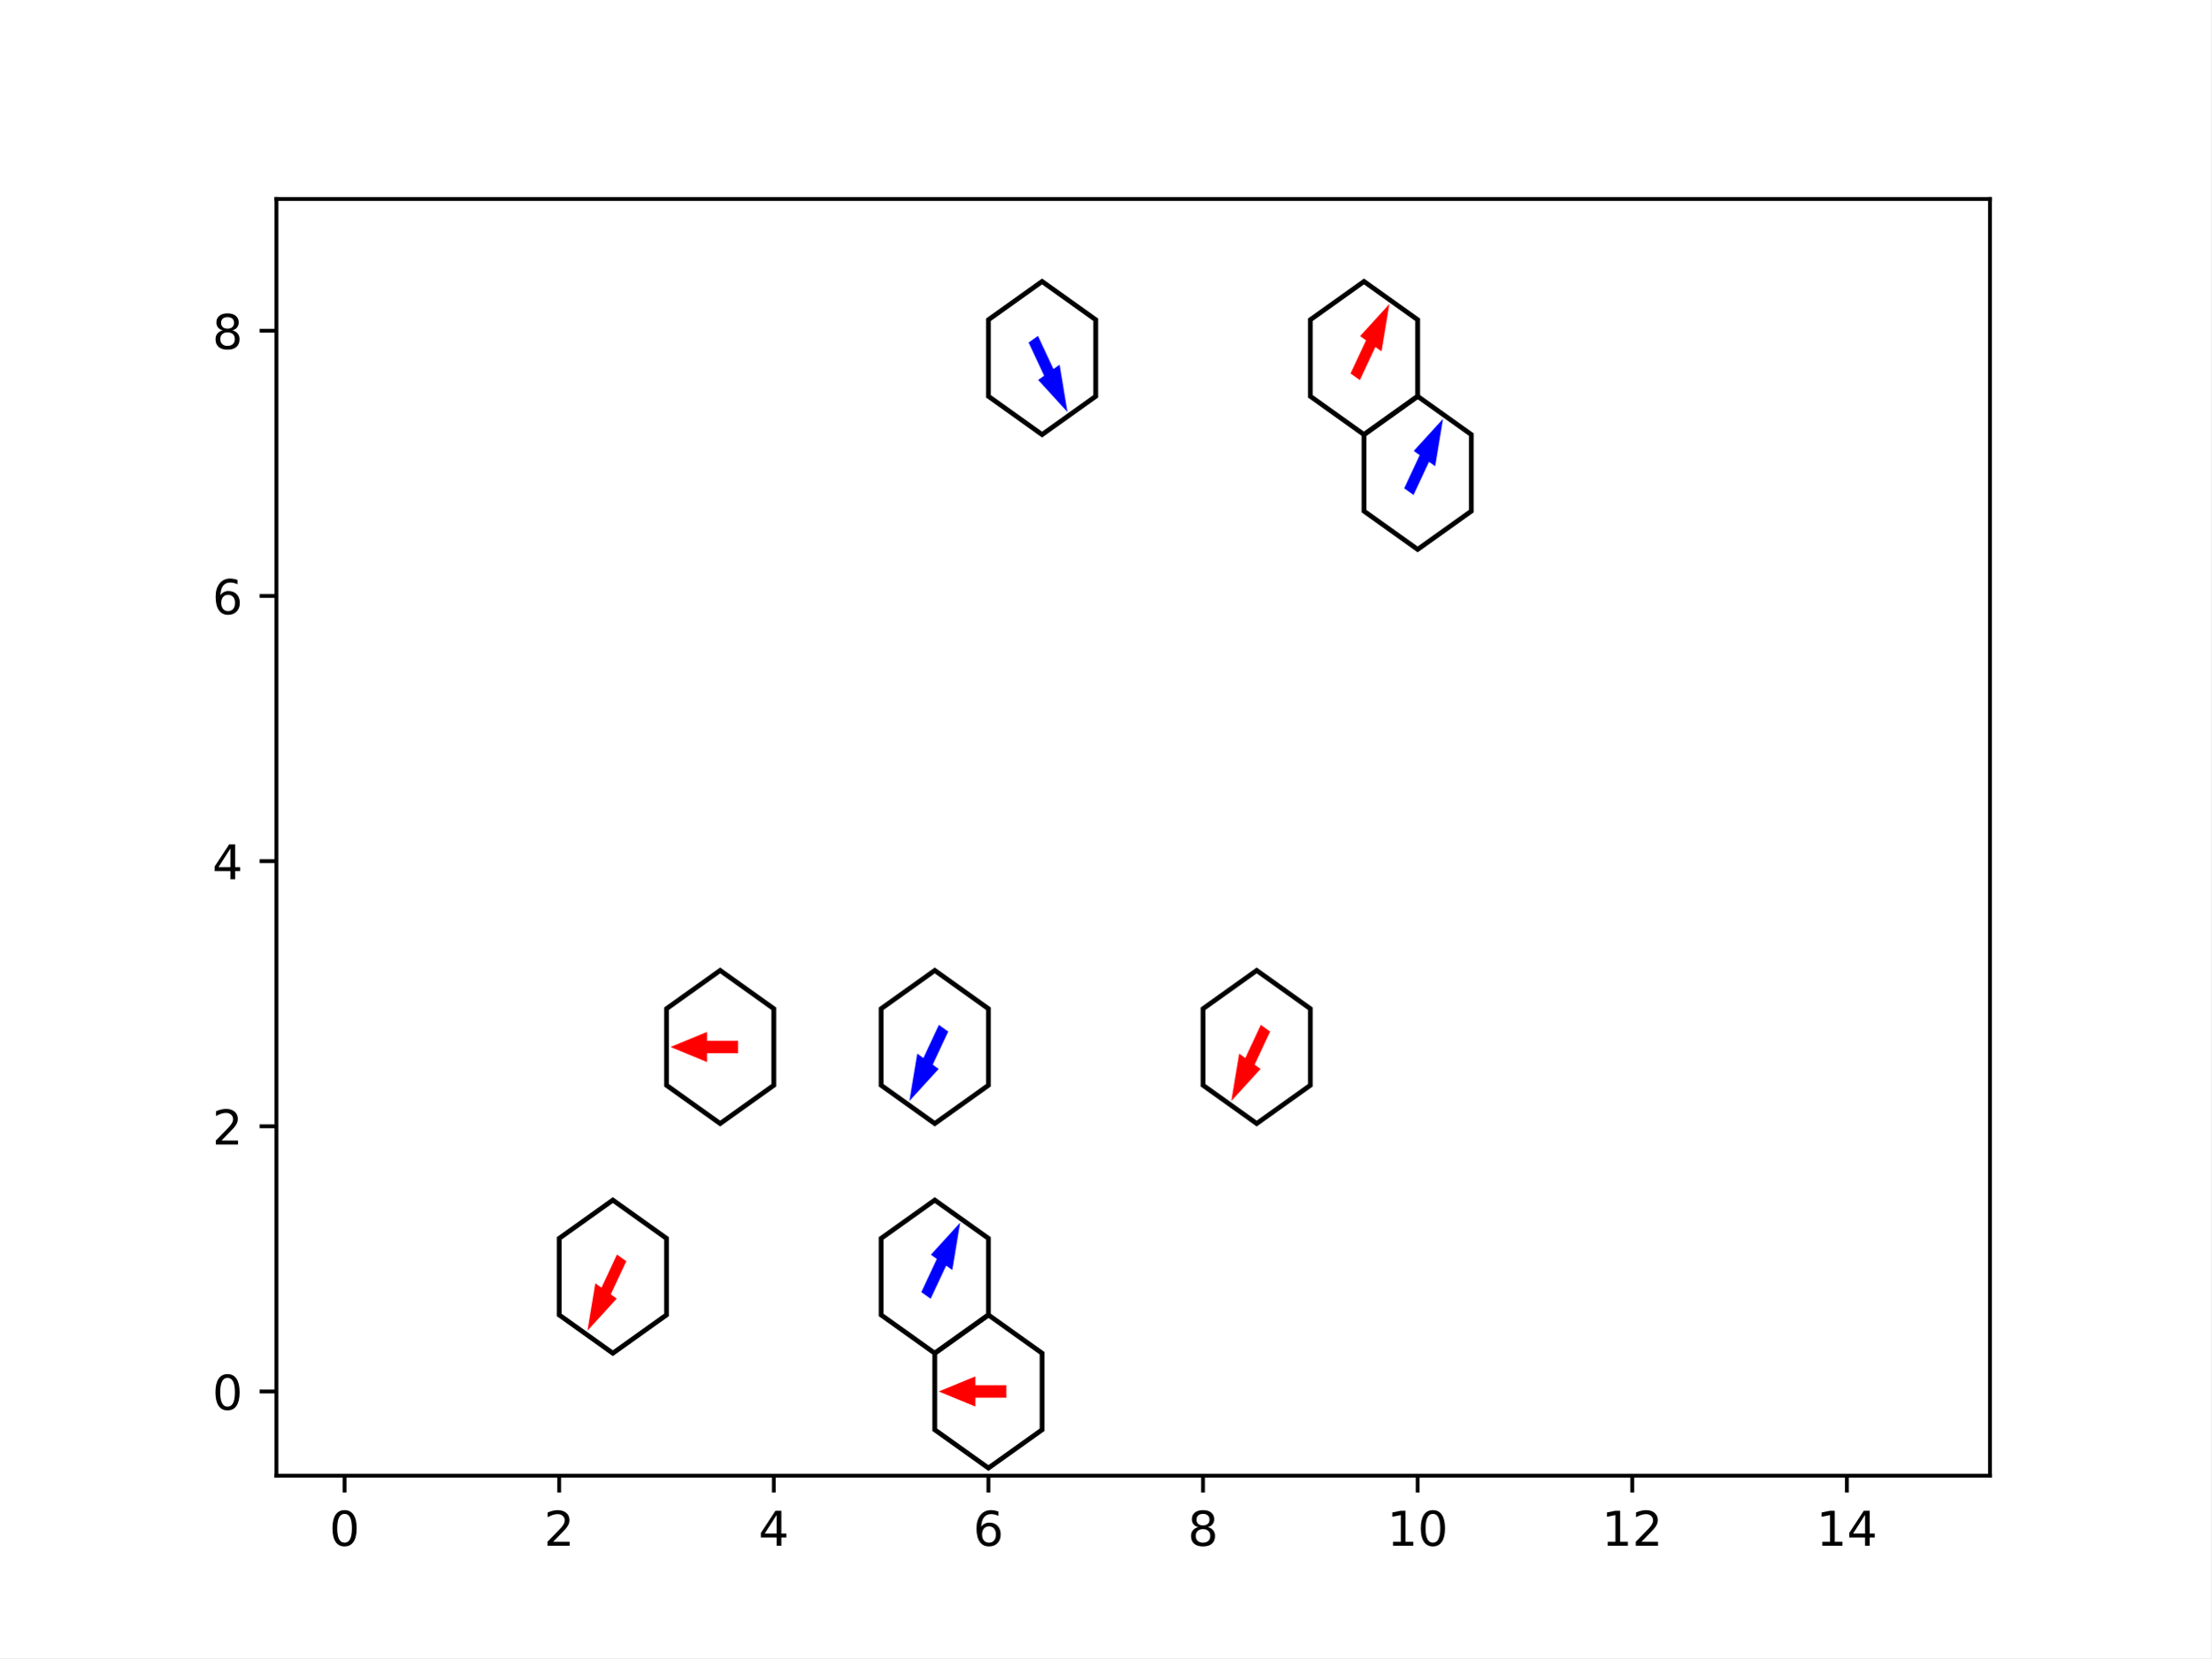
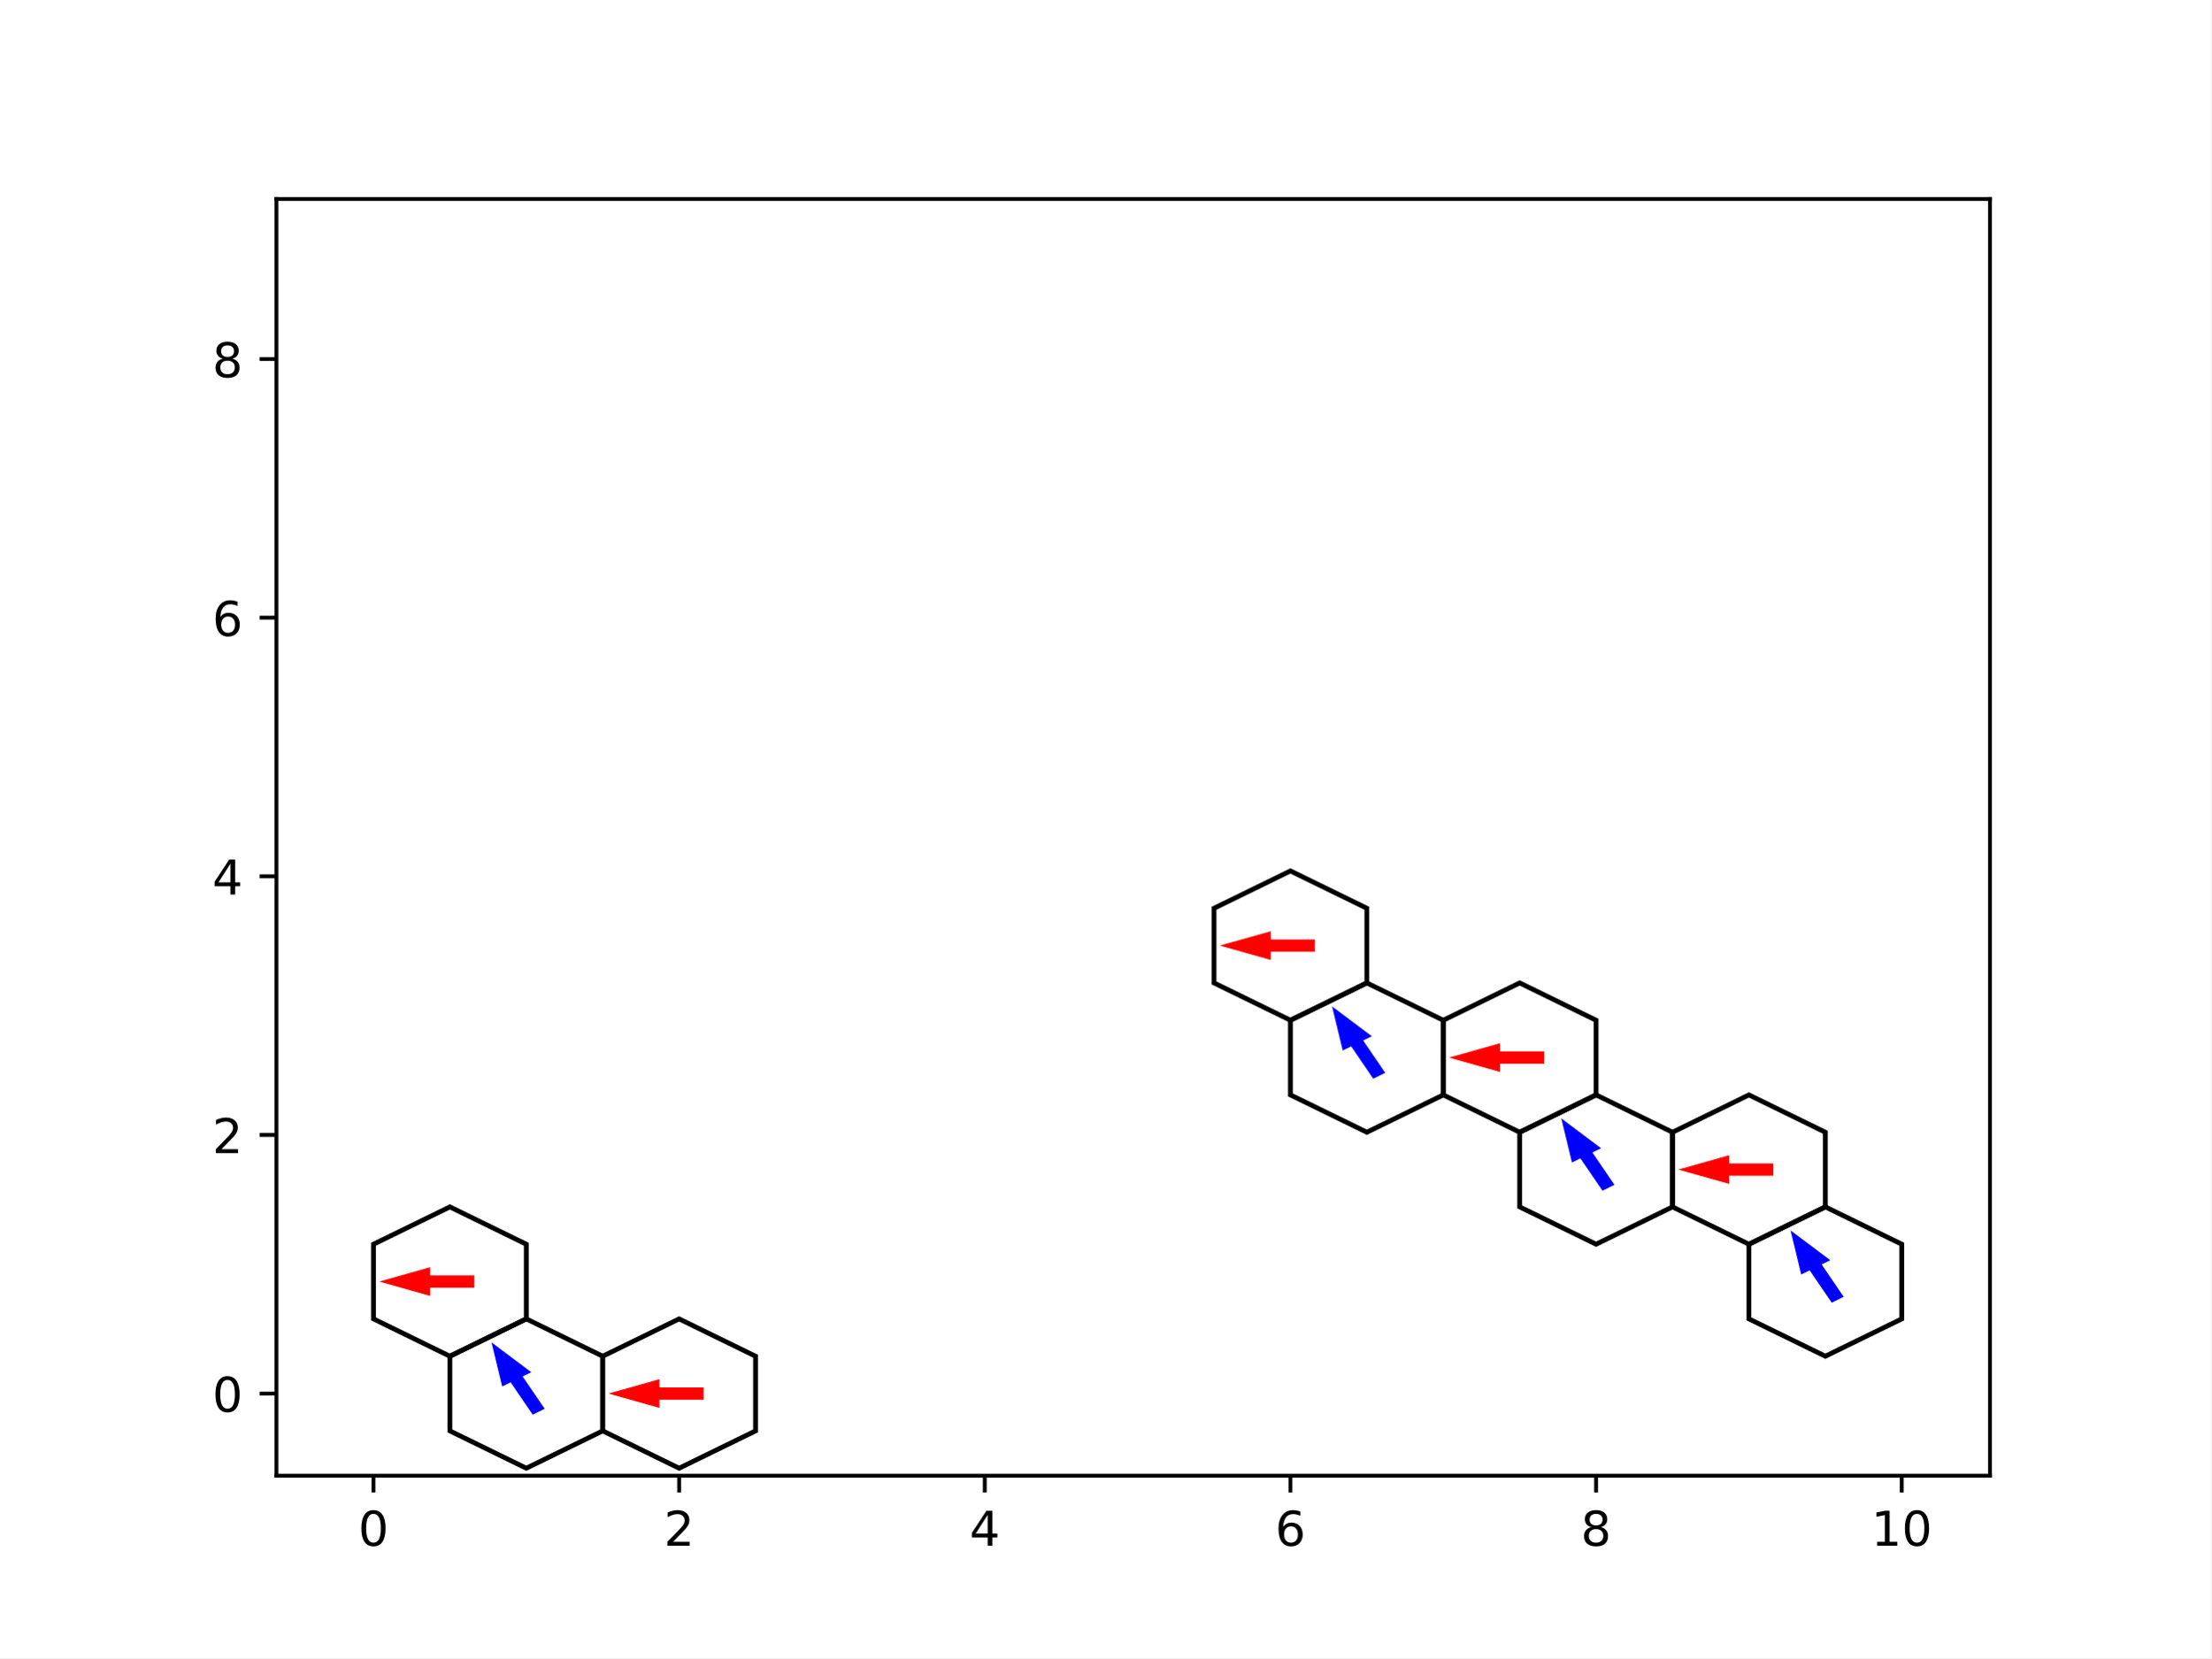
<svg xmlns="http://www.w3.org/2000/svg" xmlns:xlink="http://www.w3.org/1999/xlink" width="460.8pt" height="345.6pt" viewBox="0 0 460.8 345.6" version="1.1">
  <defs>
    <style type="text/css">*{stroke-linejoin: round; stroke-linecap: butt}</style>
  </defs>
  <g id="figure_1">
    <g id="patch_1">
      <path d="M 0 345.6  L 460.8 345.6  L 460.8 0  L 0 0  z " style="fill: #ffffff" />
    </g>
    <g id="axes_1">
      <g id="patch_2">
        <path d="M 57.6 307.584  L 414.72 307.584  L 414.72 41.472  L 57.6 41.472  z " style="fill: #ffffff" />
      </g>
      <g id="patch_3">
-         <path d="M 205.988 274.075  L 194.806 282.054  L 194.806 298.01  L 205.988 305.988  L 217.17 298.01  L 217.17 282.054  L 205.988 274.075  z " clip-path="url(#pd0233285d5)" style="fill: none; stroke: #000000; stroke-linejoin: miter" />
+         <path d="M 109.678 274.904  L 93.753 282.685  L 93.753 298.247  L 109.678 306.028  L 125.603 298.247  L 125.603 282.685  L 109.678 274.904  z " clip-path="url(#p51d6ad2274)" style="fill: none; stroke: #000000; stroke-linejoin: miter" />
      </g>
      <g id="patch_4">
-         <path d="M 196.95 290.032  L 202.76 287.638  L 202.76 289.234  L 209.216 289.234  L 209.216 290.83  L 202.76 290.83  L 202.76 292.425  z " clip-path="url(#pd0233285d5)" style="fill: #ff0000; stroke: #ff0000; stroke-linejoin: miter" />
+         <path d="M 103.242 281.032  L 109.768 285.929  L 108.176 286.707  L 112.773 293.446  L 111.18 294.224  L 106.583 287.485  L 104.991 288.264  z " clip-path="url(#p51d6ad2274)" style="fill: #0000ff; stroke: #0000ff; stroke-linejoin: miter" />
      </g>
      <g id="patch_5">
-         <path d="M 127.713 250.141  L 116.531 258.119  L 116.531 274.075  L 127.713 282.054  L 138.896 274.075  L 138.896 258.119  L 127.713 250.141  z " clip-path="url(#pd0233285d5)" style="fill: none; stroke: #000000; stroke-linejoin: miter" />
+         <path d="M 141.528 274.904  L 125.603 282.685  L 125.603 298.247  L 141.528 306.028  L 157.454 298.247  L 157.454 282.685  L 141.528 274.904  z " clip-path="url(#p51d6ad2274)" style="fill: none; stroke: #000000; stroke-linejoin: miter" />
      </g>
      <g id="patch_6">
-         <path d="M 123.194 275.77  L 124.422 268.355  L 125.54 269.153  L 128.768 262.244  L 129.887 263.041  L 126.659 269.951  L 127.777 270.749  z " clip-path="url(#pd0233285d5)" style="fill: #ff0000; stroke: #ff0000; stroke-linejoin: miter" />
+         <path d="M 128.656 290.466  L 136.931 288.131  L 136.931 289.688  L 146.126 289.688  L 146.126 291.244  L 136.931 291.244  L 136.931 292.8  z " clip-path="url(#p51d6ad2274)" style="fill: #ff0000; stroke: #ff0000; stroke-linejoin: miter" />
      </g>
      <g id="patch_7">
-         <path d="M 194.806 250.141  L 183.624 258.119  L 183.624 274.075  L 194.806 282.054  L 205.988 274.075  L 205.988 258.119  L 194.806 250.141  z " clip-path="url(#pd0233285d5)" style="fill: none; stroke: #000000; stroke-linejoin: miter" />
+         <path d="M 93.753 251.56  L 77.828 259.341  L 77.828 274.904  L 93.753 282.685  L 109.678 274.904  L 109.678 259.341  L 93.753 251.56  z " clip-path="url(#p51d6ad2274)" style="fill: none; stroke: #000000; stroke-linejoin: miter" />
      </g>
      <g id="patch_8">
-         <path d="M 199.325 256.424  L 198.097 263.839  L 196.979 263.041  L 193.751 269.951  L 192.633 269.153  L 195.861 262.244  L 194.743 261.446  z " clip-path="url(#pd0233285d5)" style="fill: #0000ff; stroke: #0000ff; stroke-linejoin: miter" />
+         <path d="M 80.881 267.123  L 89.156 264.788  L 89.156 266.344  L 98.35 266.344  L 98.35 267.901  L 89.156 267.901  L 89.156 269.457  z " clip-path="url(#p51d6ad2274)" style="fill: #ff0000; stroke: #ff0000; stroke-linejoin: miter" />
      </g>
      <g id="patch_9">
-         <path d="M 150.078 202.271  L 138.896 210.249  L 138.896 226.206  L 150.078 234.184  L 161.26 226.206  L 161.26 210.249  L 150.078 202.271  z " clip-path="url(#pd0233285d5)" style="fill: none; stroke: #000000; stroke-linejoin: miter" />
+         <path d="M 380.406 251.56  L 364.481 259.341  L 364.481 274.904  L 380.406 282.685  L 396.331 274.904  L 396.331 259.341  L 380.406 251.56  z " clip-path="url(#p51d6ad2274)" style="fill: none; stroke: #000000; stroke-linejoin: miter" />
      </g>
      <g id="patch_10">
-         <path d="M 141.039 218.228  L 146.85 215.834  L 146.85 217.43  L 153.306 217.43  L 153.306 219.025  L 146.85 219.025  L 146.85 220.621  z " clip-path="url(#pd0233285d5)" style="fill: #ff0000; stroke: #ff0000; stroke-linejoin: miter" />
+         <path d="M 373.97 257.689  L 380.496 262.586  L 378.904 263.364  L 383.501 270.103  L 381.908 270.881  L 377.311 264.142  L 375.719 264.92  z " clip-path="url(#p51d6ad2274)" style="fill: #0000ff; stroke: #0000ff; stroke-linejoin: miter" />
      </g>
      <g id="patch_11">
-         <path d="M 194.806 202.271  L 183.624 210.249  L 183.624 226.206  L 194.806 234.184  L 205.988 226.206  L 205.988 210.249  L 194.806 202.271  z " clip-path="url(#pd0233285d5)" style="fill: none; stroke: #000000; stroke-linejoin: miter" />
+         <path d="M 332.63 228.217  L 316.705 235.998  L 316.705 251.56  L 332.63 259.341  L 348.556 251.56  L 348.556 235.998  L 332.63 228.217  z " clip-path="url(#p51d6ad2274)" style="fill: none; stroke: #000000; stroke-linejoin: miter" />
      </g>
      <g id="patch_12">
-         <path d="M 190.287 227.901  L 191.515 220.486  L 192.633 221.283  L 195.861 214.374  L 196.979 215.172  L 193.751 222.081  L 194.869 222.879  z " clip-path="url(#pd0233285d5)" style="fill: #0000ff; stroke: #0000ff; stroke-linejoin: miter" />
+         <path d="M 326.194 234.345  L 332.721 239.243  L 331.128 240.021  L 335.725 246.76  L 334.133 247.538  L 329.536 240.799  L 327.943 241.577  z " clip-path="url(#p51d6ad2274)" style="fill: #0000ff; stroke: #0000ff; stroke-linejoin: miter" />
      </g>
      <g id="patch_13">
-         <path d="M 261.898 202.271  L 250.716 210.249  L 250.716 226.206  L 261.898 234.184  L 273.08 226.206  L 273.08 210.249  L 261.898 202.271  z " clip-path="url(#pd0233285d5)" style="fill: none; stroke: #000000; stroke-linejoin: miter" />
+         <path d="M 364.481 228.217  L 348.556 235.998  L 348.556 251.56  L 364.481 259.341  L 380.406 251.56  L 380.406 235.998  L 364.481 228.217  z " clip-path="url(#p51d6ad2274)" style="fill: none; stroke: #000000; stroke-linejoin: miter" />
      </g>
      <g id="patch_14">
-         <path d="M 257.379 227.901  L 258.607 220.486  L 259.725 221.283  L 262.953 214.374  L 264.071 215.172  L 260.843 222.081  L 261.962 222.879  z " clip-path="url(#pd0233285d5)" style="fill: #ff0000; stroke: #ff0000; stroke-linejoin: miter" />
+         <path d="M 351.609 243.779  L 359.884 241.445  L 359.884 243.001  L 369.078 243.001  L 369.078 244.557  L 359.884 244.557  L 359.884 246.114  z " clip-path="url(#p51d6ad2274)" style="fill: #ff0000; stroke: #ff0000; stroke-linejoin: miter" />
      </g>
      <g id="patch_15">
-         <path d="M 295.445 82.597  L 284.262 90.576  L 284.262 106.532  L 295.445 114.51  L 306.627 106.532  L 306.627 90.576  L 295.445 82.597  z " clip-path="url(#pd0233285d5)" style="fill: none; stroke: #000000; stroke-linejoin: miter" />
+         <path d="M 284.855 204.874  L 268.93 212.655  L 268.93 228.217  L 284.855 235.998  L 300.78 228.217  L 300.78 212.655  L 284.855 204.874  z " clip-path="url(#p51d6ad2274)" style="fill: none; stroke: #000000; stroke-linejoin: miter" />
      </g>
      <g id="patch_16">
-         <path d="M 299.964 88.881  L 298.736 96.296  L 297.618 95.498  L 294.39 102.408  L 293.271 101.61  L 296.499 94.7  L 295.381 93.903  z " clip-path="url(#pd0233285d5)" style="fill: #0000ff; stroke: #0000ff; stroke-linejoin: miter" />
+         <path d="M 278.419 211.002  L 284.945 215.9  L 283.353 216.678  L 287.95 223.416  L 286.357 224.195  L 281.76 217.456  L 280.168 218.234  z " clip-path="url(#p51d6ad2274)" style="fill: #0000ff; stroke: #0000ff; stroke-linejoin: miter" />
      </g>
      <g id="patch_17">
-         <path d="M 217.17 58.663  L 205.988 66.641  L 205.988 82.597  L 217.17 90.576  L 228.352 82.597  L 228.352 66.641  L 217.17 58.663  z " clip-path="url(#pd0233285d5)" style="fill: none; stroke: #000000; stroke-linejoin: miter" />
+         <path d="M 316.705 204.874  L 300.78 212.655  L 300.78 228.217  L 316.705 235.998  L 332.63 228.217  L 332.63 212.655  L 316.705 204.874  z " clip-path="url(#p51d6ad2274)" style="fill: none; stroke: #000000; stroke-linejoin: miter" />
      </g>
      <g id="patch_18">
-         <path d="M 221.689 84.292  L 217.107 79.271  L 218.225 78.473  L 214.997 71.563  L 216.115 70.766  L 219.343 77.675  L 220.461 76.877  z " clip-path="url(#pd0233285d5)" style="fill: #0000ff; stroke: #0000ff; stroke-linejoin: miter" />
+         <path d="M 303.833 220.436  L 312.108 218.102  L 312.108 219.658  L 321.303 219.658  L 321.303 221.214  L 312.108 221.214  L 312.108 222.771  z " clip-path="url(#p51d6ad2274)" style="fill: #ff0000; stroke: #ff0000; stroke-linejoin: miter" />
      </g>
      <g id="patch_19">
-         <path d="M 284.262 58.663  L 273.08 66.641  L 273.08 82.597  L 284.262 90.576  L 295.445 82.597  L 295.445 66.641  L 284.262 58.663  z " clip-path="url(#pd0233285d5)" style="fill: none; stroke: #000000; stroke-linejoin: miter" />
+         <path d="M 268.93 181.531  L 253.005 189.312  L 253.005 204.874  L 268.93 212.655  L 284.855 204.874  L 284.855 189.312  L 268.93 181.531  z " clip-path="url(#p51d6ad2274)" style="fill: none; stroke: #000000; stroke-linejoin: miter" />
      </g>
      <g id="patch_20">
-         <path d="M 288.782 64.946  L 287.554 72.361  L 286.436 71.563  L 283.208 78.473  L 282.089 77.675  L 285.317 70.766  L 284.199 69.968  z " clip-path="url(#pd0233285d5)" style="fill: #ff0000; stroke: #ff0000; stroke-linejoin: miter" />
+         <path d="M 256.058 197.093  L 264.333 194.759  L 264.333 196.315  L 273.527 196.315  L 273.527 197.871  L 264.333 197.871  L 264.333 199.427  z " clip-path="url(#p51d6ad2274)" style="fill: #ff0000; stroke: #ff0000; stroke-linejoin: miter" />
      </g>
      <g id="matplotlib.axis_1">
        <g id="xtick_1">
          <g id="line2d_1">
            <defs>
-               <path id="m20fb4ba71c" d="M 0 0  L 0 3.5  " style="stroke: #000000; stroke-width: 0.8" />
+               <path id="m99b1fb4bf4" d="M 0 0  L 0 3.5  " style="stroke: #000000; stroke-width: 0.8" />
            </defs>
            <g>
-               <use xlink:href="#m20fb4ba71c" x="71.803" y="307.584" style="stroke: #000000; stroke-width: 0.8" />
+               <use xlink:href="#m99b1fb4bf4" x="77.828" y="307.584" style="stroke: #000000; stroke-width: 0.8" />
            </g>
          </g>
          <g id="text_1">
-             <g transform="translate(68.62189 322.1824) scale(0.1 -0.1)">
+             <g transform="translate(74.64644 322.1824) scale(0.1 -0.1)">
              <defs>
                <path id="DejaVuSans-30" d="M 2034 4250  Q 1547 4250 1301 3770  Q 1056 3291 1056 2328  Q 1056 1369 1301 889  Q 1547 409 2034 409  Q 2525 409 2770 889  Q 3016 1369 3016 2328  Q 3016 3291 2770 3770  Q 2525 4250 2034 4250  z M 2034 4750  Q 2819 4750 3233 4129  Q 3647 3509 3647 2328  Q 3647 1150 3233 529  Q 2819 -91 2034 -91  Q 1250 -91 836 529  Q 422 1150 422 2328  Q 422 3509 836 4129  Q 1250 4750 2034 4750  z " transform="scale(0.015625)" />
              </defs>
              <use xlink:href="#DejaVuSans-30" />
            </g>
          </g>
        </g>
        <g id="xtick_2">
          <g id="line2d_2">
            <g>
-               <use xlink:href="#m20fb4ba71c" x="116.531" y="307.584" style="stroke: #000000; stroke-width: 0.8" />
+               <use xlink:href="#m99b1fb4bf4" x="141.528" y="307.584" style="stroke: #000000; stroke-width: 0.8" />
            </g>
          </g>
          <g id="text_2">
-             <g transform="translate(113.3502 322.1824) scale(0.1 -0.1)">
+             <g transform="translate(138.3471 322.1824) scale(0.1 -0.1)">
              <defs>
                <path id="DejaVuSans-32" d="M 1228 531  L 3431 531  L 3431 0  L 469 0  L 469 531  Q 828 903 1448 1529  Q 2069 2156 2228 2338  Q 2531 2678 2651 2914  Q 2772 3150 2772 3378  Q 2772 3750 2511 3984  Q 2250 4219 1831 4219  Q 1534 4219 1204 4116  Q 875 4013 500 3803  L 500 4441  Q 881 4594 1212 4672  Q 1544 4750 1819 4750  Q 2544 4750 2975 4387  Q 3406 4025 3406 3419  Q 3406 3131 3298 2873  Q 3191 2616 2906 2266  Q 2828 2175 2409 1742  Q 1991 1309 1228 531  z " transform="scale(0.015625)" />
              </defs>
              <use xlink:href="#DejaVuSans-32" />
            </g>
          </g>
        </g>
        <g id="xtick_3">
          <g id="line2d_3">
            <g>
-               <use xlink:href="#m20fb4ba71c" x="161.26" y="307.584" style="stroke: #000000; stroke-width: 0.8" />
+               <use xlink:href="#m99b1fb4bf4" x="205.229" y="307.584" style="stroke: #000000; stroke-width: 0.8" />
            </g>
          </g>
          <g id="text_3">
-             <g transform="translate(158.0785 322.1824) scale(0.1 -0.1)">
+             <g transform="translate(202.0478 322.1824) scale(0.1 -0.1)">
              <defs>
                <path id="DejaVuSans-34" d="M 2419 4116  L 825 1625  L 2419 1625  L 2419 4116  z M 2253 4666  L 3047 4666  L 3047 1625  L 3713 1625  L 3713 1100  L 3047 1100  L 3047 0  L 2419 0  L 2419 1100  L 313 1100  L 313 1709  L 2253 4666  z " transform="scale(0.015625)" />
              </defs>
              <use xlink:href="#DejaVuSans-34" />
            </g>
          </g>
        </g>
        <g id="xtick_4">
          <g id="line2d_4">
            <g>
-               <use xlink:href="#m20fb4ba71c" x="205.988" y="307.584" style="stroke: #000000; stroke-width: 0.8" />
+               <use xlink:href="#m99b1fb4bf4" x="268.93" y="307.584" style="stroke: #000000; stroke-width: 0.8" />
            </g>
          </g>
          <g id="text_4">
-             <g transform="translate(202.8067 322.1824) scale(0.1 -0.1)">
+             <g transform="translate(265.7485 322.1824) scale(0.1 -0.1)">
              <defs>
                <path id="DejaVuSans-36" d="M 2113 2584  Q 1688 2584 1439 2293  Q 1191 2003 1191 1497  Q 1191 994 1439 701  Q 1688 409 2113 409  Q 2538 409 2786 701  Q 3034 994 3034 1497  Q 3034 2003 2786 2293  Q 2538 2584 2113 2584  z M 3366 4563  L 3366 3988  Q 3128 4100 2886 4159  Q 2644 4219 2406 4219  Q 1781 4219 1451 3797  Q 1122 3375 1075 2522  Q 1259 2794 1537 2939  Q 1816 3084 2150 3084  Q 2853 3084 3261 2657  Q 3669 2231 3669 1497  Q 3669 778 3244 343  Q 2819 -91 2113 -91  Q 1303 -91 875 529  Q 447 1150 447 2328  Q 447 3434 972 4092  Q 1497 4750 2381 4750  Q 2619 4750 2861 4703  Q 3103 4656 3366 4563  z " transform="scale(0.015625)" />
              </defs>
              <use xlink:href="#DejaVuSans-36" />
            </g>
          </g>
        </g>
        <g id="xtick_5">
          <g id="line2d_5">
            <g>
-               <use xlink:href="#m20fb4ba71c" x="250.716" y="307.584" style="stroke: #000000; stroke-width: 0.8" />
+               <use xlink:href="#m99b1fb4bf4" x="332.63" y="307.584" style="stroke: #000000; stroke-width: 0.8" />
            </g>
          </g>
          <g id="text_5">
-             <g transform="translate(247.535 322.1824) scale(0.1 -0.1)">
+             <g transform="translate(329.4492 322.1824) scale(0.1 -0.1)">
              <defs>
                <path id="DejaVuSans-38" d="M 2034 2216  Q 1584 2216 1326 1975  Q 1069 1734 1069 1313  Q 1069 891 1326 650  Q 1584 409 2034 409  Q 2484 409 2743 651  Q 3003 894 3003 1313  Q 3003 1734 2745 1975  Q 2488 2216 2034 2216  z M 1403 2484  Q 997 2584 770 2862  Q 544 3141 544 3541  Q 544 4100 942 4425  Q 1341 4750 2034 4750  Q 2731 4750 3128 4425  Q 3525 4100 3525 3541  Q 3525 3141 3298 2862  Q 3072 2584 2669 2484  Q 3125 2378 3379 2068  Q 3634 1759 3634 1313  Q 3634 634 3220 271  Q 2806 -91 2034 -91  Q 1263 -91 848 271  Q 434 634 434 1313  Q 434 1759 690 2068  Q 947 2378 1403 2484  z M 1172 3481  Q 1172 3119 1398 2916  Q 1625 2713 2034 2713  Q 2441 2713 2670 2916  Q 2900 3119 2900 3481  Q 2900 3844 2670 4047  Q 2441 4250 2034 4250  Q 1625 4250 1398 4047  Q 1172 3844 1172 3481  z " transform="scale(0.015625)" />
              </defs>
              <use xlink:href="#DejaVuSans-38" />
            </g>
          </g>
        </g>
        <g id="xtick_6">
          <g id="line2d_6">
            <g>
-               <use xlink:href="#m20fb4ba71c" x="295.445" y="307.584" style="stroke: #000000; stroke-width: 0.8" />
+               <use xlink:href="#m99b1fb4bf4" x="396.331" y="307.584" style="stroke: #000000; stroke-width: 0.8" />
            </g>
          </g>
          <g id="text_6">
-             <g transform="translate(289.0821 322.1824) scale(0.1 -0.1)">
+             <g transform="translate(389.9687 322.1824) scale(0.1 -0.1)">
              <defs>
                <path id="DejaVuSans-31" d="M 794 531  L 1825 531  L 1825 4091  L 703 3866  L 703 4441  L 1819 4666  L 2450 4666  L 2450 531  L 3481 531  L 3481 0  L 794 0  L 794 531  z " transform="scale(0.015625)" />
              </defs>
              <use xlink:href="#DejaVuSans-31" />
              <use xlink:href="#DejaVuSans-30" x="63.623" />
            </g>
          </g>
        </g>
-         <g id="xtick_7">
-           <g id="line2d_7">
-             <g>
-               <use xlink:href="#m20fb4ba71c" x="340.173" y="307.584" style="stroke: #000000; stroke-width: 0.8" />
-             </g>
-           </g>
-           <g id="text_7">
-             <g transform="translate(333.8104 322.1824) scale(0.1 -0.1)">
-               <use xlink:href="#DejaVuSans-31" />
-               <use xlink:href="#DejaVuSans-32" x="63.623" />
-             </g>
-           </g>
-         </g>
-         <g id="xtick_8">
-           <g id="line2d_8">
-             <g>
-               <use xlink:href="#m20fb4ba71c" x="384.901" y="307.584" style="stroke: #000000; stroke-width: 0.8" />
-             </g>
-           </g>
-           <g id="text_8">
-             <g transform="translate(378.5386 322.1824) scale(0.1 -0.1)">
-               <use xlink:href="#DejaVuSans-31" />
-               <use xlink:href="#DejaVuSans-34" x="63.623" />
-             </g>
-           </g>
-         </g>
      </g>
      <g id="matplotlib.axis_2">
        <g id="ytick_1">
+           <g id="line2d_7">
+             <defs>
+               <path id="m0c04a5b4ae" d="M 0 0  L -3.5 0  " style="stroke: #000000; stroke-width: 0.8" />
+             </defs>
+             <g>
+               <use xlink:href="#m0c04a5b4ae" x="57.6" y="290.466" style="stroke: #000000; stroke-width: 0.8" />
+             </g>
+           </g>
+           <g id="text_7">
+             <g transform="translate(44.2375 294.2649) scale(0.1 -0.1)">
+               <use xlink:href="#DejaVuSans-30" />
+             </g>
+           </g>
+         </g>
+         <g id="ytick_2">
+           <g id="line2d_8">
+             <g>
+               <use xlink:href="#m0c04a5b4ae" x="57.6" y="236.557" style="stroke: #000000; stroke-width: 0.8" />
+             </g>
+           </g>
+           <g id="text_8">
+             <g transform="translate(44.2375 240.3562) scale(0.1 -0.1)">
+               <use xlink:href="#DejaVuSans-32" />
+             </g>
+           </g>
+         </g>
+         <g id="ytick_3">
          <g id="line2d_9">
-             <defs>
-               <path id="mf06b4ea11c" d="M 0 0  L -3.5 0  " style="stroke: #000000; stroke-width: 0.8" />
-             </defs>
-             <g>
-               <use xlink:href="#mf06b4ea11c" x="57.6" y="290.032" style="stroke: #000000; stroke-width: 0.8" />
+             <g>
+               <use xlink:href="#m0c04a5b4ae" x="57.6" y="182.648" style="stroke: #000000; stroke-width: 0.8" />
            </g>
          </g>
          <g id="text_9">
-             <g transform="translate(44.2375 293.8311) scale(0.1 -0.1)">
-               <use xlink:href="#DejaVuSans-30" />
-             </g>
-           </g>
-         </g>
-         <g id="ytick_2">
+             <g transform="translate(44.2375 186.4475) scale(0.1 -0.1)">
+               <use xlink:href="#DejaVuSans-34" />
+             </g>
+           </g>
+         </g>
+         <g id="ytick_4">
          <g id="line2d_10">
            <g>
-               <use xlink:href="#mf06b4ea11c" x="57.6" y="234.757" style="stroke: #000000; stroke-width: 0.8" />
+               <use xlink:href="#m0c04a5b4ae" x="57.6" y="128.74" style="stroke: #000000; stroke-width: 0.8" />
            </g>
          </g>
          <g id="text_10">
-             <g transform="translate(44.2375 238.5562) scale(0.1 -0.1)">
-               <use xlink:href="#DejaVuSans-32" />
-             </g>
-           </g>
-         </g>
-         <g id="ytick_3">
+             <g transform="translate(44.2375 132.5388) scale(0.1 -0.1)">
+               <use xlink:href="#DejaVuSans-36" />
+             </g>
+           </g>
+         </g>
+         <g id="ytick_5">
          <g id="line2d_11">
            <g>
-               <use xlink:href="#mf06b4ea11c" x="57.6" y="179.482" style="stroke: #000000; stroke-width: 0.8" />
+               <use xlink:href="#m0c04a5b4ae" x="57.6" y="74.831" style="stroke: #000000; stroke-width: 0.8" />
            </g>
          </g>
          <g id="text_11">
-             <g transform="translate(44.2375 183.2813) scale(0.1 -0.1)">
-               <use xlink:href="#DejaVuSans-34" />
-             </g>
-           </g>
-         </g>
-         <g id="ytick_4">
-           <g id="line2d_12">
-             <g>
-               <use xlink:href="#mf06b4ea11c" x="57.6" y="124.207" style="stroke: #000000; stroke-width: 0.8" />
-             </g>
-           </g>
-           <g id="text_12">
-             <g transform="translate(44.2375 128.0064) scale(0.1 -0.1)">
-               <use xlink:href="#DejaVuSans-36" />
-             </g>
-           </g>
-         </g>
-         <g id="ytick_5">
-           <g id="line2d_13">
-             <g>
-               <use xlink:href="#mf06b4ea11c" x="57.6" y="68.932" style="stroke: #000000; stroke-width: 0.8" />
-             </g>
-           </g>
-           <g id="text_13">
-             <g transform="translate(44.2375 72.73144) scale(0.1 -0.1)">
+             <g transform="translate(44.2375 78.63005) scale(0.1 -0.1)">
              <use xlink:href="#DejaVuSans-38" />
            </g>
          </g>
        </g>
      </g>
      <g id="patch_21">
        <path d="M 57.6 307.584  L 57.6 41.472  " style="fill: none; stroke: #000000; stroke-width: 0.8; stroke-linejoin: miter; stroke-linecap: square" />
      </g>
      <g id="patch_22">
        <path d="M 414.72 307.584  L 414.72 41.472  " style="fill: none; stroke: #000000; stroke-width: 0.8; stroke-linejoin: miter; stroke-linecap: square" />
      </g>
      <g id="patch_23">
        <path d="M 57.6 307.584  L 414.72 307.584  " style="fill: none; stroke: #000000; stroke-width: 0.8; stroke-linejoin: miter; stroke-linecap: square" />
      </g>
      <g id="patch_24">
        <path d="M 57.6 41.472  L 414.72 41.472  " style="fill: none; stroke: #000000; stroke-width: 0.8; stroke-linejoin: miter; stroke-linecap: square" />
      </g>
    </g>
  </g>
  <defs>
-     <clipPath id="pd0233285d5">
+     <clipPath id="p51d6ad2274">
      <rect x="57.6" y="41.472" width="357.12" height="266.112" />
    </clipPath>
  </defs>
</svg>
